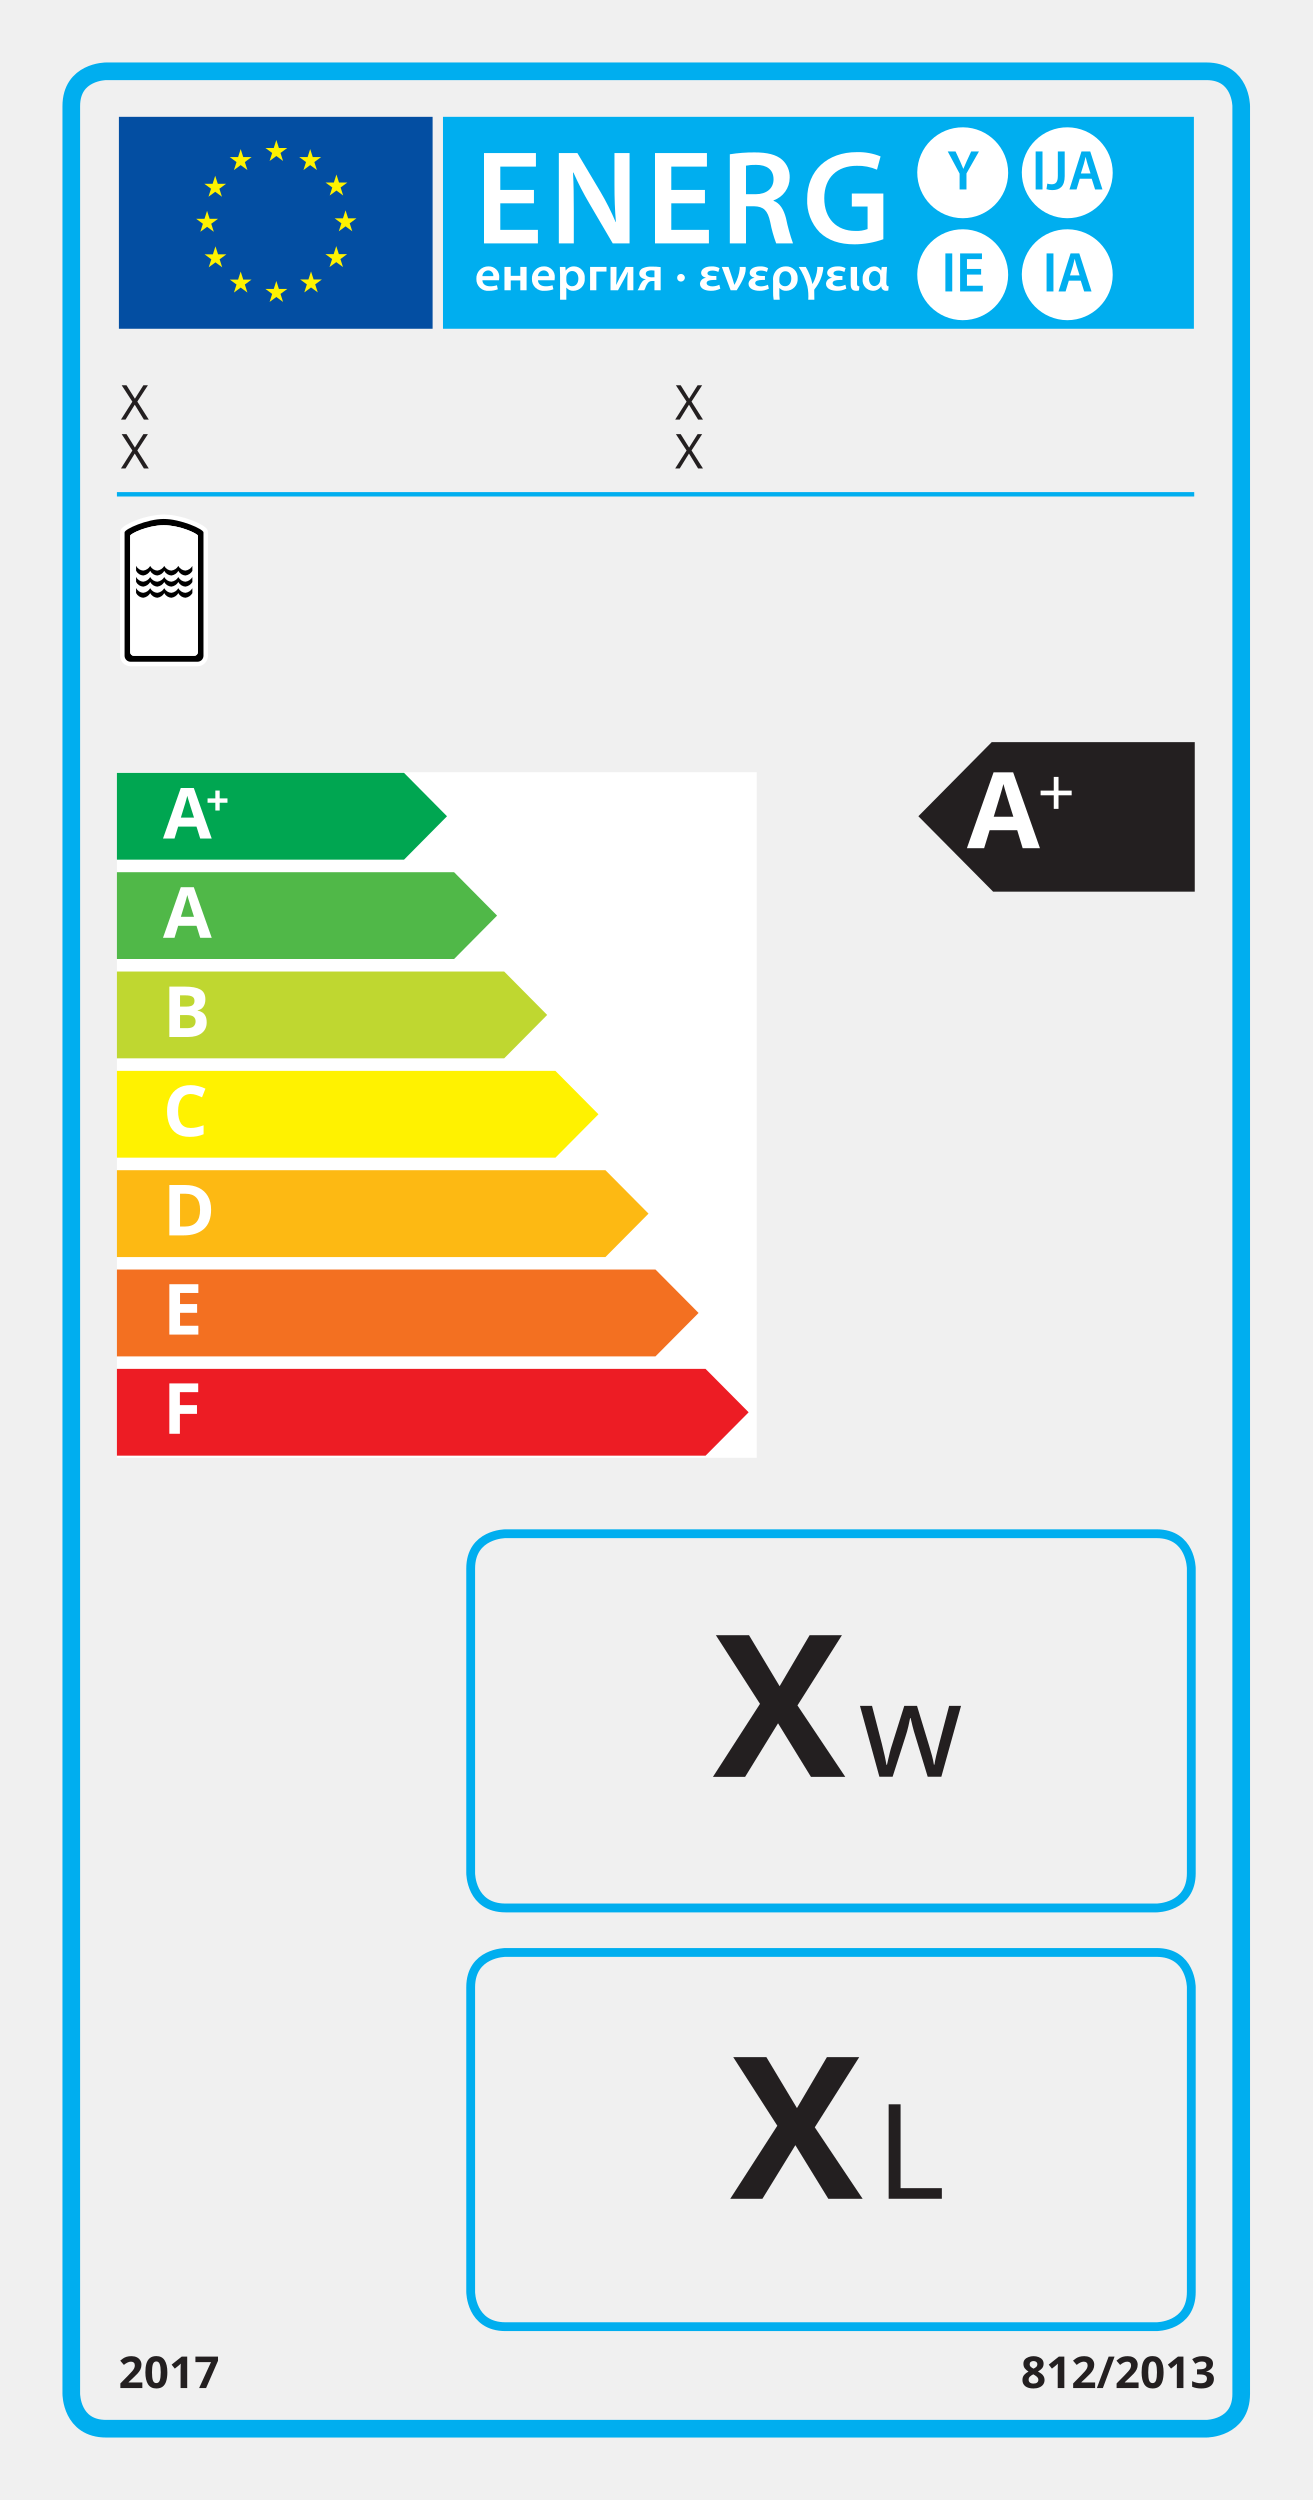
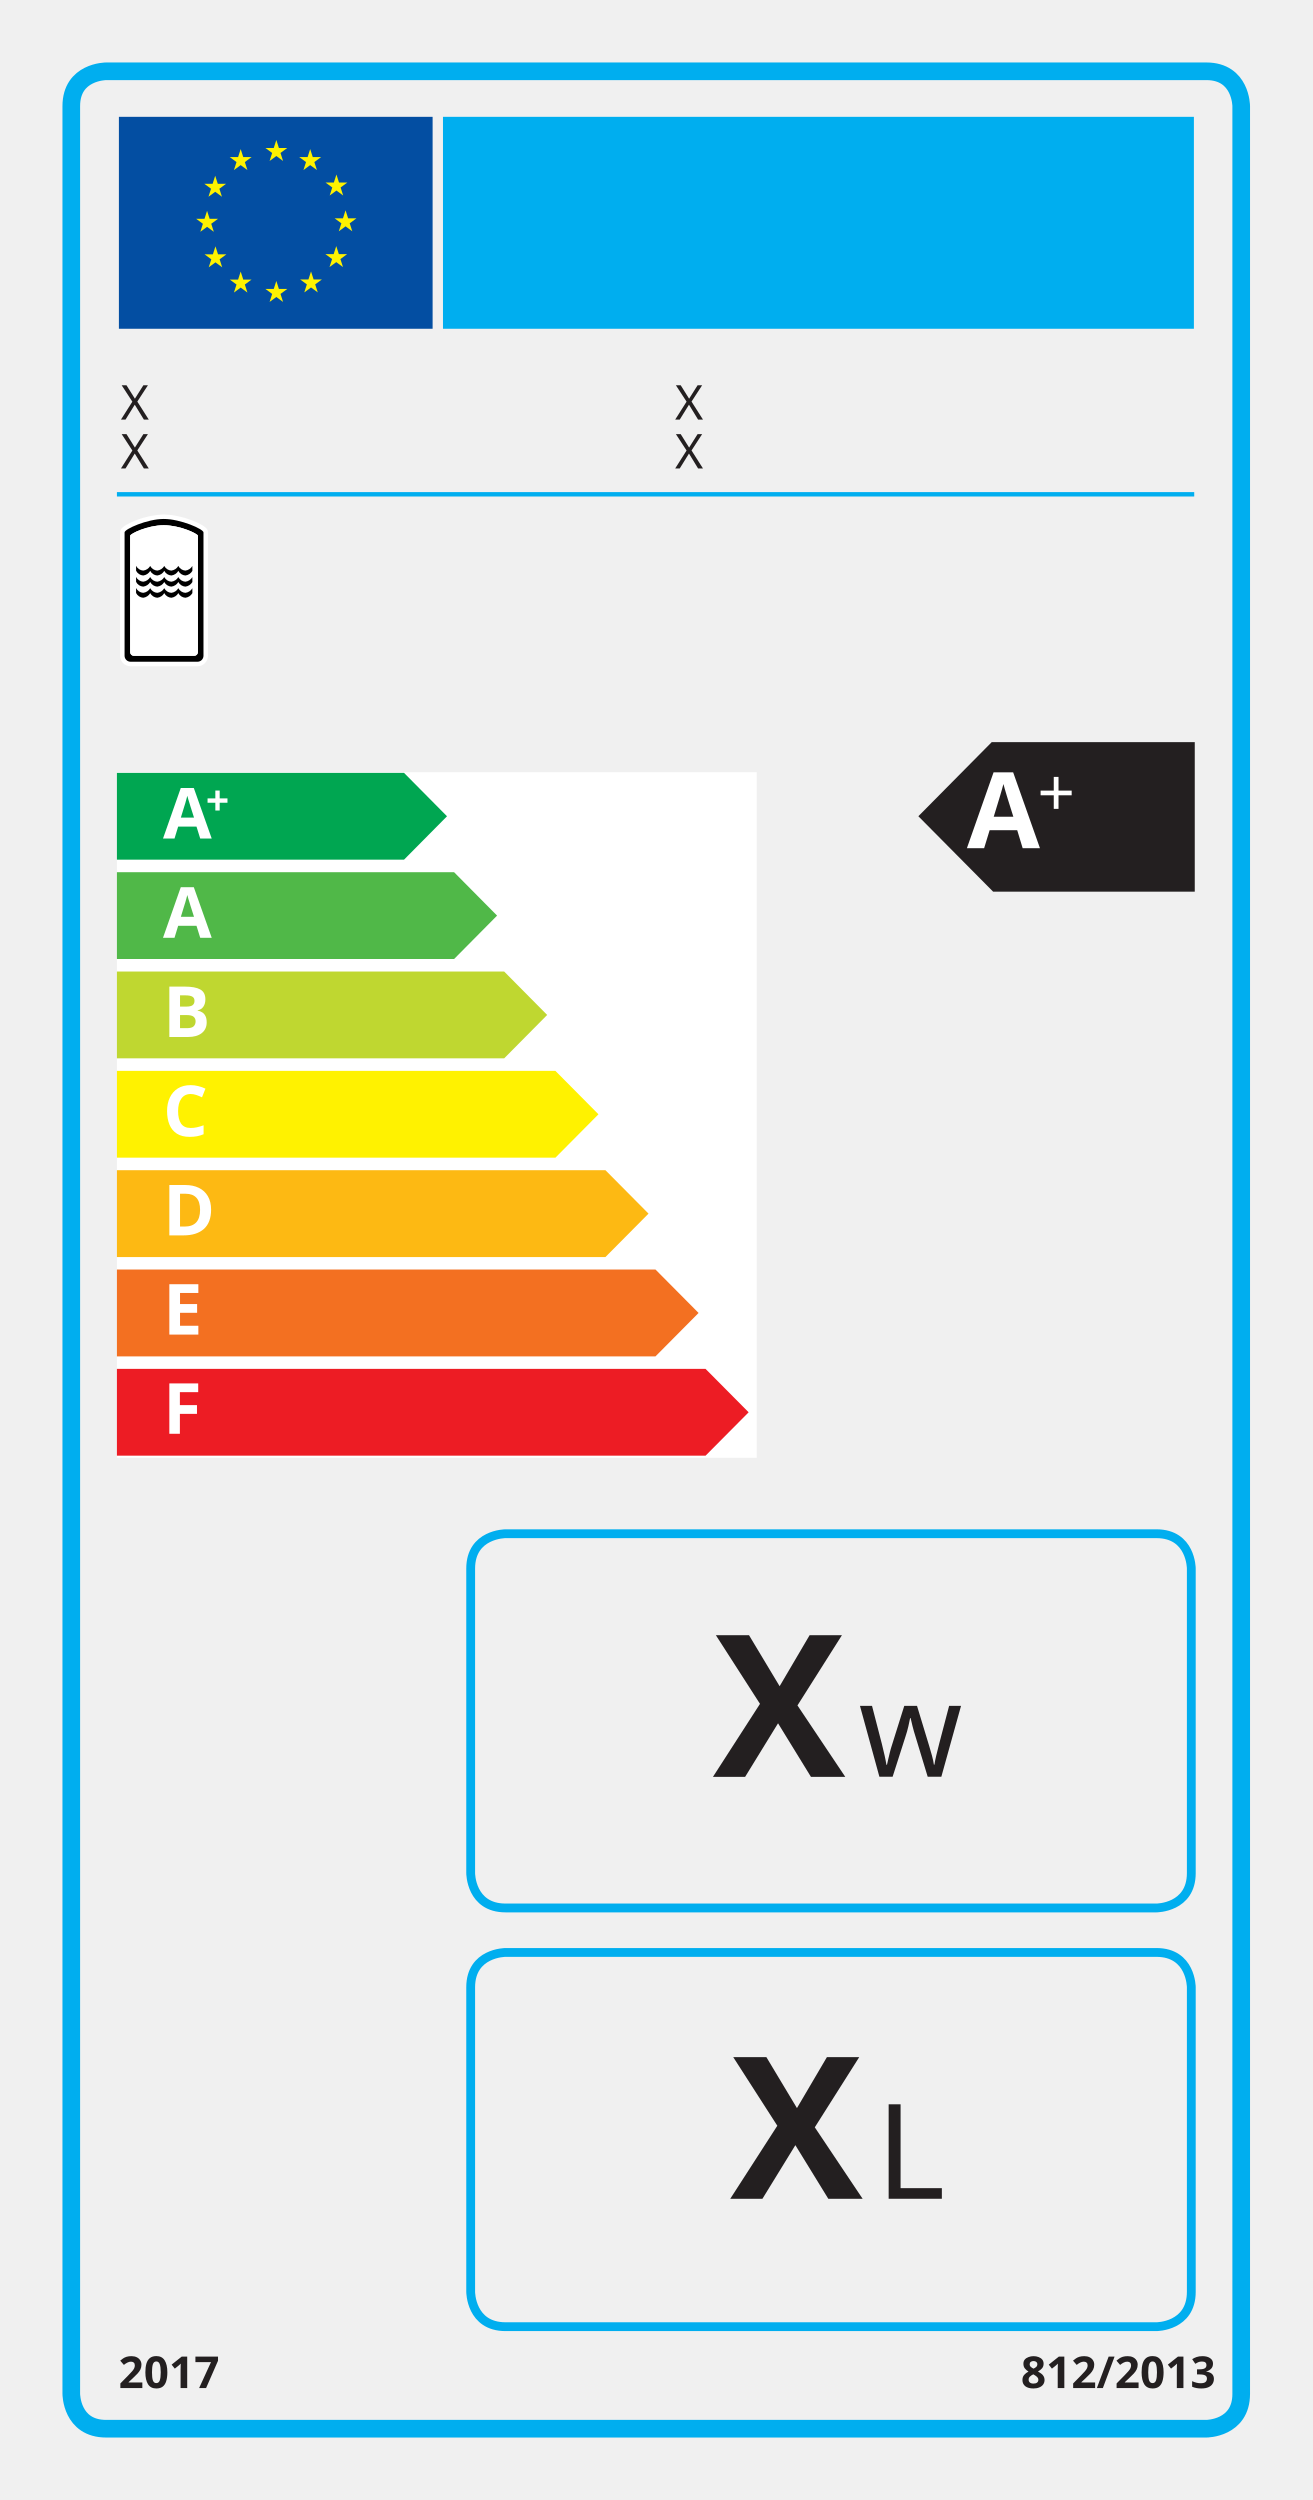
<svg xmlns="http://www.w3.org/2000/svg" id="Layer_1" data-name="Layer 1" width="105mm" height="200mm" viewBox="0 0 297.64 566.93" data-rating-increment="22.5" data-supplier-model-chars-per-row="25">
  <defs>
    <style>
      .cls-1, .cls-10, .cls-3, .cls-5 {
        fill: none;
      }

      .cls-2 {
        clip-path: url(#clip-path);
      }

      .cls-10, .cls-3, .cls-5 {
        stroke: #00aeef;
      }

      .cls-3 {
        stroke-width: 4px;
      }

      .cls-20, .cls-21, .cls-24, .cls-25, .cls-4 {
        fill: #fff;
      }

      .cls-5 {
        stroke-width: 2px;
      }

      .cls-27, .cls-6 {
        font-size: 30px;
      }

      .cls-11, .cls-22, .cls-23, .cls-26, .cls-27, .cls-28, .cls-6 {
        fill: #231f20;
      }

      .cls-20, .cls-21, .cls-22, .cls-24, .cls-26, .cls-6 {
        font-family: Calibri-Bold, Calibri;
        font-weight: 700;
      }

      .cls-7 {
        fill: #034ea2;
      }

      .cls-8 {
        fill: #00aeef;
      }

      .cls-9 {
        fill: #fff200;
      }

      .cls-11 {
        font-size: 12px;
      }

      .cls-11, .cls-25, .cls-27, .cls-28 {
        font-family: Calibri;
      }

      .cls-12 {
        letter-spacing: 0.059em;
      }

      .cls-13 {
        clip-path: url(#clip-path-3);
      }

      .cls-14 {
        fill: #bfd730;
      }

      .cls-15 {
        fill: #50b848;
      }

      .cls-16 {
        fill: #00a651;
      }

      .cls-17 {
        fill: #fdb913;
      }

      .cls-18 {
        fill: #f37021;
      }

      .cls-19 {
        fill: #ed1c24;
      }

      .cls-20 {
        font-size: 16px;
      }

      .cls-21 {
        font-size: 9.328px;
      }

      .cls-22 {
        font-size: 10px;
      }

      .cls-24 {
        font-size: 24px;
      }

      .cls-25 {
        font-size: 15px;
      }

      .cls-26 {
        font-size: 45px;
      }

      .cls-28 {
        font-size: 10.905px;
      }
    </style>
    <clipPath id="clip-path">
      <rect class="cls-1" y="0.001" width="297.638" height="566.929" />
    </clipPath>
    <clipPath id="clip-path-3">
      <rect class="cls-1" x="26.513" y="175.119" width="145.089" height="155.473" />
    </clipPath>
  </defs>
  <g class="cls-2">
    <path class="cls-3" d="M24.069,16.166s-7.904,0-7.904,7.904V542.861s0,7.904,7.904,7.904h249.5s7.904,0,7.904-7.904V24.07s0-7.904-7.904-7.904Z" />
    <path class="cls-4" d="M38.612,130.545l-.472.587.707.349.615.144-.323-1.122s-.129.018-.527.042" />
    <path d="M30.032,147.901a.318.318,0,0,0,.319.308h13.693a.318.318,0,0,0,.319-.308V121.644a15.104,15.104,0,0,0-7.227-2.029,14.597,14.597,0,0,0-7.104,2.024Zm-.42,2.676a1.878,1.878,0,0,1-1.876-1.875V120.73c0-.401.332-.771,1.11-1.234a15.17,15.17,0,0,1,2.252-1.05,18.574,18.574,0,0,1,6.038-1.276,19.087,19.087,0,0,1,6.108,1.275c2.265.851,3.414,1.62,3.414,2.285v27.972a1.877,1.877,0,0,1-1.875,1.875Z" />
    <path class="cls-4" d="M30.546,121.909a11.253,11.253,0,0,1,2.187-.974,14.087,14.087,0,0,1,4.403-.806,14.539,14.539,0,0,1,4.457.81,12.147,12.147,0,0,1,2.256.979v25.777H30.546Zm6.59-5.253a19.108,19.108,0,0,0-6.221,1.31,15.454,15.454,0,0,0-2.332,1.089c-.673.4-1.361.913-1.361,1.675v27.972a2.392,2.392,0,0,0,2.39,2.389h15.171a2.391,2.391,0,0,0,2.389-2.389V120.73c0-.767-.699-1.279-1.382-1.679a15.852,15.852,0,0,0-2.365-1.087,19.617,19.617,0,0,0-6.289-1.308m-6.785,32.067h13.693a.83.83,0,0,0,.833-.822V121.488c0-.452-4.08-2.387-7.741-2.387-3.685,0-7.618,1.935-7.618,2.387v26.413a.83.83,0,0,0,.833.822m6.785-31.039c3.796,0,9.008,2.296,9.008,3.046v27.972a1.364,1.364,0,0,1-1.361,1.362H29.612a1.364,1.364,0,0,1-1.362-1.362V120.73c0-.75,5.12-3.046,8.886-3.046" />
    <path class="cls-4" d="M37.136,119.101c-3.685,0-7.618,1.935-7.618,2.387v26.413a.83.83,0,0,0,.833.822h13.693a.83.83,0,0,0,.833-.822V121.488c0-.452-4.08-2.387-7.741-2.387" />
    <path d="M30.867,129.439a1.965,1.965,0,0,0,1.604,1.068,2.126,2.126,0,0,0,1.593-1.051,1.965,1.965,0,0,0,1.594,1.051,2.129,2.129,0,0,0,1.594-1.051,1.962,1.962,0,0,0,1.595,1.051,2.129,2.129,0,0,0,1.593-1.051,1.962,1.962,0,0,0,1.595,1.051,2.124,2.124,0,0,0,1.589-1.047v-1.113a2.122,2.122,0,0,1-1.589,1.046,1.96,1.96,0,0,1-1.595-1.051,2.126,2.126,0,0,1-1.593,1.051,1.96,1.96,0,0,1-1.595-1.051,2.126,2.126,0,0,1-1.594,1.051,1.962,1.962,0,0,1-1.594-1.051,2.123,2.123,0,0,1-1.593,1.051,1.965,1.965,0,0,1-1.604-1.068l.006-.024h-.014v1.114h.014l-.006.024" />
    <path d="M30.867,131.962a1.962,1.962,0,0,0,1.604,1.068,2.124,2.124,0,0,0,1.593-1.052,1.964,1.964,0,0,0,1.594,1.052,2.128,2.128,0,0,0,1.594-1.052,1.961,1.961,0,0,0,1.595,1.052,2.128,2.128,0,0,0,1.593-1.052,1.961,1.961,0,0,0,1.595,1.052,2.124,2.124,0,0,0,1.589-1.047v-1.114a2.124,2.124,0,0,1-1.589,1.047,1.961,1.961,0,0,1-1.595-1.052,2.125,2.125,0,0,1-1.593,1.052,1.961,1.961,0,0,1-1.595-1.052,2.125,2.125,0,0,1-1.594,1.052,1.964,1.964,0,0,1-1.594-1.052,2.122,2.122,0,0,1-1.593,1.052,1.964,1.964,0,0,1-1.604-1.069l.006-.023h-.014v1.114h.014l-.006.024" />
    <path d="M42.034,134.438a1.956,1.956,0,0,1-1.594-1.05,2.125,2.125,0,0,1-1.594,1.05,1.956,1.956,0,0,1-1.594-1.05,2.123,2.123,0,0,1-1.594,1.05,1.961,1.961,0,0,1-1.595-1.05,2.119,2.119,0,0,1-1.592,1.05,1.96,1.96,0,0,1-1.605-1.068l.007-.023h-.015v1.114h.015l-.007.024a1.965,1.965,0,0,0,1.605,1.068,2.128,2.128,0,0,0,1.592-1.051,1.963,1.963,0,0,0,1.595,1.051,2.133,2.133,0,0,0,1.594-1.051,1.957,1.957,0,0,0,1.594,1.051,2.135,2.135,0,0,0,1.594-1.051,1.957,1.957,0,0,0,1.594,1.051,2.128,2.128,0,0,0,1.59-1.047v-1.114a2.118,2.118,0,0,1-1.59,1.046" />
    <path class="cls-5" d="M114.641,347.806s-7.904,0-7.904,7.904v69.057s0,7.905,7.904,7.905h147.61s7.904,0,7.904-7.905V355.71s0-7.904-7.904-7.904Zm0,94.956s-7.904,0-7.904,7.904v69.058s0,7.904,7.904,7.904h147.61s7.904,0,7.904-7.904V450.666s0-7.904-7.904-7.904Z" />
  </g>
  <text class="cls-6" transform="translate(196.9658 402.9524)"> </text>
  <text class="cls-6" transform="translate(214.0361 498.6224)"> </text>
  <g class="cls-2">
    <rect class="cls-7" x="26.965" y="26.492" width="71.139" height="48.06" />
    <rect class="cls-8" x="100.456" y="26.492" width="170.288" height="48.06" />
    <polygon class="cls-9" points="77.239 42.515 78.768 41.391 76.878 41.391 76.294 39.573 75.71 41.391 73.82 41.391 75.349 42.515 74.765 44.334 76.294 43.21 77.823 44.334 77.239 42.515" />
    <polygon class="cls-9" points="71.287 36.748 72.816 35.624 70.926 35.624 70.342 33.805 69.758 35.624 67.868 35.624 69.397 36.748 68.813 38.567 70.342 37.443 71.871 38.566 71.287 36.748" />
    <polygon class="cls-9" points="63.609 34.685 65.138 33.561 63.248 33.561 62.664 31.743 62.08 33.561 60.19 33.561 61.719 34.685 61.135 36.504 62.664 35.38 64.193 36.504 63.609 34.685" />
    <polygon class="cls-9" points="55.523 36.748 57.052 35.624 55.162 35.624 54.578 33.805 53.994 35.624 52.104 35.624 53.633 36.748 53.049 38.567 54.578 37.442 56.107 38.566 55.523 36.748" />
    <polygon class="cls-9" points="49.748 42.797 51.277 41.673 49.387 41.673 48.803 39.855 48.219 41.673 46.329 41.673 47.858 42.797 47.274 44.616 48.803 43.492 50.332 44.616 49.748 42.797" />
    <polygon class="cls-9" points="47.903 50.745 49.432 49.621 47.542 49.621 46.958 47.803 46.374 49.621 44.484 49.621 46.013 50.745 45.429 52.564 46.958 51.439 48.487 52.563 47.903 50.745" />
    <polygon class="cls-9" points="49.805 58.798 51.334 57.674 49.444 57.674 48.86 55.856 48.276 57.674 46.386 57.674 47.915 58.798 47.331 60.617 48.86 59.493 50.389 60.617 49.805 58.798" />
    <polygon class="cls-9" points="55.523 64.521 57.052 63.397 55.162 63.397 54.578 61.578 53.994 63.397 52.104 63.397 53.633 64.521 53.049 66.34 54.578 65.215 56.107 66.339 55.523 64.521" />
    <polygon class="cls-9" points="63.609 66.652 65.137 65.528 63.248 65.528 62.664 63.71 62.08 65.528 60.19 65.528 61.719 66.652 61.135 68.47 62.664 67.347 64.193 68.47 63.609 66.652" />
    <polygon class="cls-9" points="71.476 64.491 73.005 63.367 71.115 63.367 70.531 61.549 69.947 63.367 68.057 63.367 69.586 64.491 69.002 66.31 70.531 65.186 72.06 66.31 71.476 64.491" />
    <polygon class="cls-9" points="77.198 58.746 78.727 57.622 76.837 57.622 76.253 55.804 75.669 57.622 73.779 57.622 75.308 58.746 74.724 60.565 76.253 59.441 77.782 60.565 77.198 58.746" />
    <polygon class="cls-9" points="79.305 50.634 80.834 49.51 78.944 49.51 78.36 47.692 77.776 49.51 75.886 49.51 77.415 50.634 76.831 52.453 78.36 51.328 79.889 52.452 79.305 50.634" />
-     <polygon class="cls-4" points="121.082 46.107 113.453 46.107 113.453 52.125 121.983 52.125 121.983 55.194 109.758 55.194 109.758 34.711 121.533 34.711 121.533 37.781 113.453 37.781 113.453 43.069 121.082 43.069 121.082 46.107" />
-     <path class="cls-4" d="M126.729,55.194V34.711h4.205l5.227,8.783a56.596,56.596,0,0,1,3.454,6.868h.06c-.24-2.735-.331-5.379-.331-8.509v-7.142h3.425V55.194h-3.815l-5.287-9.026a67.976,67.976,0,0,1-3.634-7.051l-.09.031c.15,2.644.18,5.349.18,8.722v7.324Z" />
-     <polygon class="cls-4" points="159.86 46.107 152.23 46.107 152.23 52.125 160.761 52.125 160.761 55.194 148.536 55.194 148.536 34.711 160.311 34.711 160.311 37.781 152.23 37.781 152.23 43.069 159.86 43.069 159.86 46.107" />
-     <path class="cls-4" d="M169.171,44.041h2.193c2.492,0,4.054-1.337,4.054-3.373,0-2.249-1.562-3.282-3.965-3.282a10.513,10.513,0,0,0-2.282.182Zm-3.665-9.056a34.695,34.695,0,0,1,5.587-.425c2.914,0,4.896.486,6.248,1.641a5.211,5.211,0,0,1,1.742,4.102,5.458,5.458,0,0,1-3.665,5.136v.091c1.442.547,2.313,1.976,2.824,3.951a41.267,41.267,0,0,0,1.592,5.714h-3.815a29.219,29.219,0,0,1-1.351-4.832c-.571-2.675-1.533-3.526-3.635-3.587h-1.862v8.419h-3.665Z" />
-     <path class="cls-4" d="M200.319,54.252a19.854,19.854,0,0,1-6.518,1.155c-3.425,0-6.008-.881-7.93-2.735a10.208,10.208,0,0,1-2.823-7.537c0-6.473,4.565-10.637,11.264-10.637a13.291,13.291,0,0,1,5.376.973l-.811,3.009a10.781,10.781,0,0,0-4.596-.882c-4.325,0-7.359,2.583-7.359,7.355,0,4.649,2.824,7.415,7.029,7.415a7.011,7.011,0,0,0,2.794-.426V46.837h-3.575V43.889h7.149Z" />
-     <path class="cls-4" d="M111.868,62.615a1.159,1.159,0,0,0-1.168-1.294,1.344,1.344,0,0,0-1.306,1.294Zm-2.474.935c.035.957.832,1.37,1.734,1.37a4.471,4.471,0,0,0,1.56-.239l.209.924a5.576,5.576,0,0,1-1.966.338,2.598,2.598,0,0,1-2.901-2.687,2.689,2.689,0,0,1,2.751-2.849,2.347,2.347,0,0,1,2.428,2.577,3.011,3.011,0,0,1-.047.566Z" />
-     <polygon class="cls-4" points="115.82 60.526 115.82 62.549 117.993 62.549 117.993 60.526 119.415 60.526 119.415 65.823 117.993 65.823 117.993 63.593 115.82 63.593 115.82 65.823 114.398 65.823 114.398 60.526 115.82 60.526" />
-     <path class="cls-4" d="M124.465,62.615a1.158,1.158,0,0,0-1.167-1.294,1.344,1.344,0,0,0-1.306,1.294Zm-2.473.935c.035.957.832,1.37,1.734,1.37a4.471,4.471,0,0,0,1.56-.239l.208.924a5.566,5.566,0,0,1-1.965.338,2.598,2.598,0,0,1-2.901-2.687,2.689,2.689,0,0,1,2.751-2.849,2.347,2.347,0,0,1,2.428,2.577,3.1,3.1,0,0,1-.047.566Z" />
-     <path class="cls-4" d="M128.429,63.604a1.291,1.291,0,0,0,.046.37,1.271,1.271,0,0,0,1.248.935c.902,0,1.434-.707,1.434-1.751,0-.935-.486-1.697-1.399-1.697a1.307,1.307,0,0,0-1.271.99,1.141,1.141,0,0,0-.058.337Zm-1.422-1.316c0-.696-.023-1.261-.046-1.762h1.248l.07.816h.023a2.235,2.235,0,0,1,1.93-.936,2.461,2.461,0,0,1,2.37,2.698,2.584,2.584,0,0,1-2.566,2.838,1.893,1.893,0,0,1-1.584-.707h-.023v2.741h-1.422Z" />
-     <polygon class="cls-4" points="137.537 60.526 137.537 61.581 135.236 61.581 135.236 65.823 133.815 65.823 133.815 60.526 137.537 60.526" />
-     <path class="cls-4" d="M139.801,60.526v1.904c0,.837-.034,1.402-.081,2.142h.035c.3-.62.474-1.011.763-1.566l1.387-2.48h1.722v5.297h-1.352v-1.893c0-.848.034-1.24.092-2.24h-.046c-.277.631-.462,1.011-.74,1.522-.439.783-.948,1.74-1.433,2.611h-1.699v-5.297Z" />
-     <path class="cls-4" d="M148.412,61.353a4.047,4.047,0,0,0-.706-.054c-.624,0-1.26.206-1.26.794,0,.554.706.794,1.26.794.336,0,.521,0,.706-.011Zm1.41,4.47h-1.41v-2.099h-.532a1.142,1.142,0,0,0-.867.348,3.414,3.414,0,0,0-.694,1.316,3.85,3.85,0,0,1-.219.435h-1.526a2.7,2.7,0,0,0,.347-.587,4.445,4.445,0,0,1,.843-1.523,1.363,1.363,0,0,1,.671-.359v-.032c-.671-.065-1.468-.479-1.468-1.305a1.333,1.333,0,0,1,.867-1.229,4.858,4.858,0,0,1,1.988-.337,16.137,16.137,0,0,1,2,.119Z" />
-     <path class="cls-4" d="M154.432,63.844a.83.83,0,0,1-.867-.859.839.839,0,0,1,.878-.859.859.859,0,1,1,0,1.718Z" />
-     <path class="cls-4" d="M160.037,62.974c-.67-.174-1.04-.587-1.04-1.109,0-.718.763-1.458,2.37-1.458a3.523,3.523,0,0,1,1.803.403l-.266.859a3.18,3.18,0,0,0-1.364-.316c-.682,0-1.11.262-1.11.631,0,.424.567.598,1.41.609h.613v.892h-.624c-.902.011-1.584.185-1.584.696,0,.501.613.761,1.306.761a4.012,4.012,0,0,0,1.584-.369l.208.891a4.545,4.545,0,0,1-2.138.479c-1.191,0-2.474-.424-2.474-1.62a1.436,1.436,0,0,1,1.306-1.305Z" />
-     <path class="cls-4" d="M165.215,60.526l.902,2.686c.162.468.266.892.404,1.349h.047a9.123,9.123,0,0,0,1.179-3.578v-.457h1.329a2.197,2.197,0,0,1,.035.402c0,1.502-1.018,3.274-2.046,4.895h-1.376l-2-5.297Z" />
-     <path class="cls-4" d="M171.051,62.974c-.67-.174-1.04-.587-1.04-1.109,0-.718.763-1.458,2.37-1.458a3.523,3.523,0,0,1,1.803.403l-.266.859a3.18,3.18,0,0,0-1.364-.316c-.682,0-1.11.262-1.11.631,0,.424.567.598,1.41.609h.613v.892h-.624c-.902.011-1.584.185-1.584.696,0,.501.613.761,1.306.761a4.012,4.012,0,0,0,1.584-.369l.208.891a4.545,4.545,0,0,1-2.138.479c-1.191,0-2.474-.424-2.474-1.62a1.436,1.436,0,0,1,1.306-1.305Z" />
-     <path class="cls-4" d="M176.737,63.724a1.704,1.704,0,0,0,.034.348,1.314,1.314,0,0,0,1.249.838c.902,0,1.422-.751,1.422-1.751,0-.936-.497-1.653-1.341-1.653-.717,0-1.364.587-1.364,1.805Zm0,1.588v.75a13.573,13.573,0,0,0,.081,1.914h-1.376a9.294,9.294,0,0,1-.127-1.892v-2.425a2.997,2.997,0,0,1,.959-2.556,2.795,2.795,0,0,1,1.919-.696,2.556,2.556,0,0,1,2.694,2.719,2.609,2.609,0,0,1-2.601,2.817,1.87,1.87,0,0,1-1.526-.631Z" />
-     <path class="cls-4" d="M183.29,67.976a11.388,11.388,0,0,0-.196-3.056,14.383,14.383,0,0,0-1.965-4.394h1.595a12.414,12.414,0,0,1,1.503,3.851h.046a8.298,8.298,0,0,0,1.063-3.426c0-.207-.011-.316-.011-.425h1.352a2.068,2.068,0,0,1,.023.392,9.059,9.059,0,0,1-1.988,4.665.426.426,0,0,0-.069.262c.023.532.023,1.402.034,2.131Z" />
-     <path class="cls-4" d="M188.617,62.974c-.67-.174-1.04-.587-1.04-1.109,0-.718.763-1.458,2.37-1.458a3.523,3.523,0,0,1,1.803.403l-.266.859a3.183,3.183,0,0,0-1.364-.316c-.682,0-1.11.262-1.11.631,0,.424.567.598,1.41.609h.613v.892h-.624c-.902.011-1.584.185-1.584.696,0,.501.613.761,1.306.761a4.012,4.012,0,0,0,1.584-.369l.208.891a4.549,4.549,0,0,1-2.139.479c-1.19,0-2.473-.424-2.473-1.62a1.436,1.436,0,0,1,1.306-1.305Z" />
-     <path class="cls-4" d="M194.35,64.333c0,.435.138.609.532.587l-.081.935a1.842,1.842,0,0,1-.613.087c-.763,0-1.271-.304-1.271-1.479v-3.937h1.433Z" />
-     <path class="cls-4" d="M197.067,63.234c0,.892.485,1.642,1.26,1.642a1.418,1.418,0,0,0,1.248-1.141,3.459,3.459,0,0,0,.046-.62,2.216,2.216,0,0,0-.035-.501,1.296,1.296,0,0,0-1.19-1.174c-.798,0-1.329.794-1.329,1.783Zm4.08-2.708c-.069.718-.162,2.349-.162,3.611,0,.598.197.805.544.794l-.093.946a1.782,1.782,0,0,1-.497.065,1.049,1.049,0,0,1-1.098-1.033h-.035a2.093,2.093,0,0,1-1.861,1.033,2.402,2.402,0,0,1-2.323-2.664,2.697,2.697,0,0,1,2.543-2.872,1.742,1.742,0,0,1,1.618.925h.046c.035-.326.081-.577.127-.805Z" />
-     <path class="cls-4" d="M208.008,39.058a10.308,10.308,0,1,1,10.307,10.427,10.368,10.368,0,0,1-10.307-10.427" />
-     <path class="cls-8" d="M217.613,42.967V39.372l-2.694-5.028h1.771l1.024,2.213c.291.64.506,1.126.733,1.715h.026c.215-.55.455-1.088.746-1.715l1.024-2.213h1.758l-2.832,4.99v3.633Z" />
-     <path class="cls-4" d="M231.721,39.058a10.308,10.308,0,1,1,10.307,10.427,10.368,10.368,0,0,1-10.307-10.427" />
-     <path class="cls-4" d="M208.008,62.181a10.308,10.308,0,1,1,10.307,10.428,10.368,10.368,0,0,1-10.307-10.428" />
-     <rect class="cls-8" x="214.387" y="57.467" width="1.556" height="8.623" />
-     <polygon class="cls-8" points="222.493 62.265 219.281 62.265 219.281 64.798 222.873 64.798 222.873 66.09 217.726 66.09 217.726 57.467 222.683 57.467 222.683 58.76 219.281 58.76 219.281 60.985 222.493 60.985 222.493 62.265" />
-     <path class="cls-4" d="M231.721,62.181a10.308,10.308,0,1,1,10.307,10.428,10.368,10.368,0,0,1-10.307-10.428" />
-     <rect class="cls-8" x="234.857" y="34.344" width="1.556" height="8.623" />
-     <path class="cls-8" d="M239.89,34.344h1.556v5.591c0,2.38-1.139,3.173-2.833,3.173a4.092,4.092,0,0,1-1.302-.205l.189-1.267a3.363,3.363,0,0,0,.962.154c.884,0,1.428-.409,1.428-1.906Z" />
-     <path class="cls-8" d="M247.301,39.333l-.67-2.124c-.164-.524-.304-1.113-.43-1.612h-.025c-.126.499-.253,1.101-.405,1.612l-.658,2.124Zm-2.44,1.19-.734,2.444h-1.605l2.731-8.623h1.985l2.769,8.623h-1.669l-.771-2.444Z" />
-     <rect class="cls-8" x="237.336" y="57.468" width="1.556" height="8.623" />
-     <path class="cls-8" d="M244.823,62.458l-.671-2.124c-.164-.525-.304-1.114-.43-1.612h-.025c-.126.498-.253,1.1-.405,1.612l-.657,2.124Zm-2.441,1.189-.734,2.444h-1.605l2.731-8.623h1.985l2.769,8.623h-1.669l-.771-2.444Z" />
    <line class="cls-10" x1="26.514" y1="112.093" x2="270.817" y2="112.093" />
  </g>
  <text class="cls-11" transform="translate(34.15381 109.3821)">
    <tspan class="cls-12" xml:space="preserve">                </tspan>
    <tspan x="54.734" y="0"> </tspan>
  </text>
  <g class="cls-13">
    <rect class="cls-4" x="-423.307" y="126.615" width="1062.99" height="255.118" />
    <polygon class="cls-14" points="2.309 220.315 2.309 240.007 114.33 240.007 124.083 230.161 114.33 220.315 2.309 220.315" />
    <polygon class="cls-15" points="2.309 197.788 2.309 217.48 102.972 217.48 112.724 207.634 102.972 197.788 2.309 197.788" />
    <polygon class="cls-16" points="2.309 175.261 2.309 194.952 91.618 194.952 101.369 185.107 91.618 175.261 2.309 175.261" />
    <polygon class="cls-9" points="2.309 242.843 2.309 262.534 125.949 262.534 135.714 252.689 125.949 242.843 2.309 242.843" />
    <polygon class="cls-17" points="2.309 265.369 2.309 285.062 137.298 285.062 147.066 275.216 137.298 265.369 2.309 265.369" />
    <polygon class="cls-18" points="2.309 287.896 2.309 307.586 148.648 307.586 158.419 297.74 148.648 287.896 2.309 287.896" />
    <polygon class="cls-19" points="2.309 310.421 2.309 330.111 159.997 330.111 169.771 320.268 159.997 310.421 2.309 310.421" />
  </g>
  <text class="cls-20" transform="translate(33.34912 192.1614)"> </text>
  <text class="cls-20" transform="translate(36.96533 190.1614)">A</text>
  <text class="cls-21" transform="translate(46.66162 184.8353)">+</text>
  <text class="cls-20" transform="translate(33.34912 214.6614)"> </text>
  <text class="cls-20" transform="translate(36.96533 212.6614)">A</text>
  <text class="cls-20" transform="translate(33.34912 237.1575)"> </text>
  <text class="cls-20" transform="translate(36.96533 235.1575)">B</text>
  <text class="cls-20" transform="translate(33.34912 257.6536)"> </text>
  <text class="cls-20" transform="translate(36.96484 257.6536)">C</text>
  <text class="cls-20" transform="translate(33.34912 280.1492)"> </text>
  <text class="cls-20" transform="translate(36.96484 280.1492)">D</text>
  <text class="cls-20" transform="translate(33.34912 302.6458)"> </text>
  <text class="cls-20" transform="translate(36.96484 302.6458)">E</text>
  <text class="cls-20" transform="translate(33.34912 325.1409)"> </text>
  <text class="cls-20" transform="translate(36.96484 325.1409)">F</text>
  <text class="cls-22" transform="translate(26.88818 541.5462)">2017</text>
  <text class="cls-22" transform="translate(231.5186 541.5462)">812/2013</text>
  <g id="rating">
    <polyline id="ratingArrow" class="cls-23" points="208.26 185.1 224.9 168.29 270.94 168.29 270.94 202.2 225.21 202.2 208.26 185.1" />
    <text id="ratingLetter" class="cls-24" transform="translate(219.2695 192.3401)">A</text>
    <text id="ratingPlusses" class="cls-25" transform="translate(235.2305 185.0999)">+</text>
  </g>
  <text transform="translate(189.9697 402.9495)" text-anchor="middle">
    <tspan id="watts" class="cls-26">X</tspan>
    <tspan class="cls-27">w</tspan>
  </text>
  <text transform="translate(189.9697 498.6204)" text-anchor="middle">
    <tspan id="litres" class="cls-26">X</tspan>
    <tspan class="cls-27">L</tspan>
  </text>
  <text id="supplierLine2" class="cls-28" transform="translate(27.38867 106.2274)">X</text>
  <text id="supplierLine1" class="cls-28" transform="translate(27.38867 95.1463)">X</text>
  <text id="modelLine2" class="cls-28" transform="translate(153.0703 106.2274)">X</text>
  <text id="modelLine1" class="cls-28" transform="translate(153.0703 95.1463)">X</text>
</svg>
